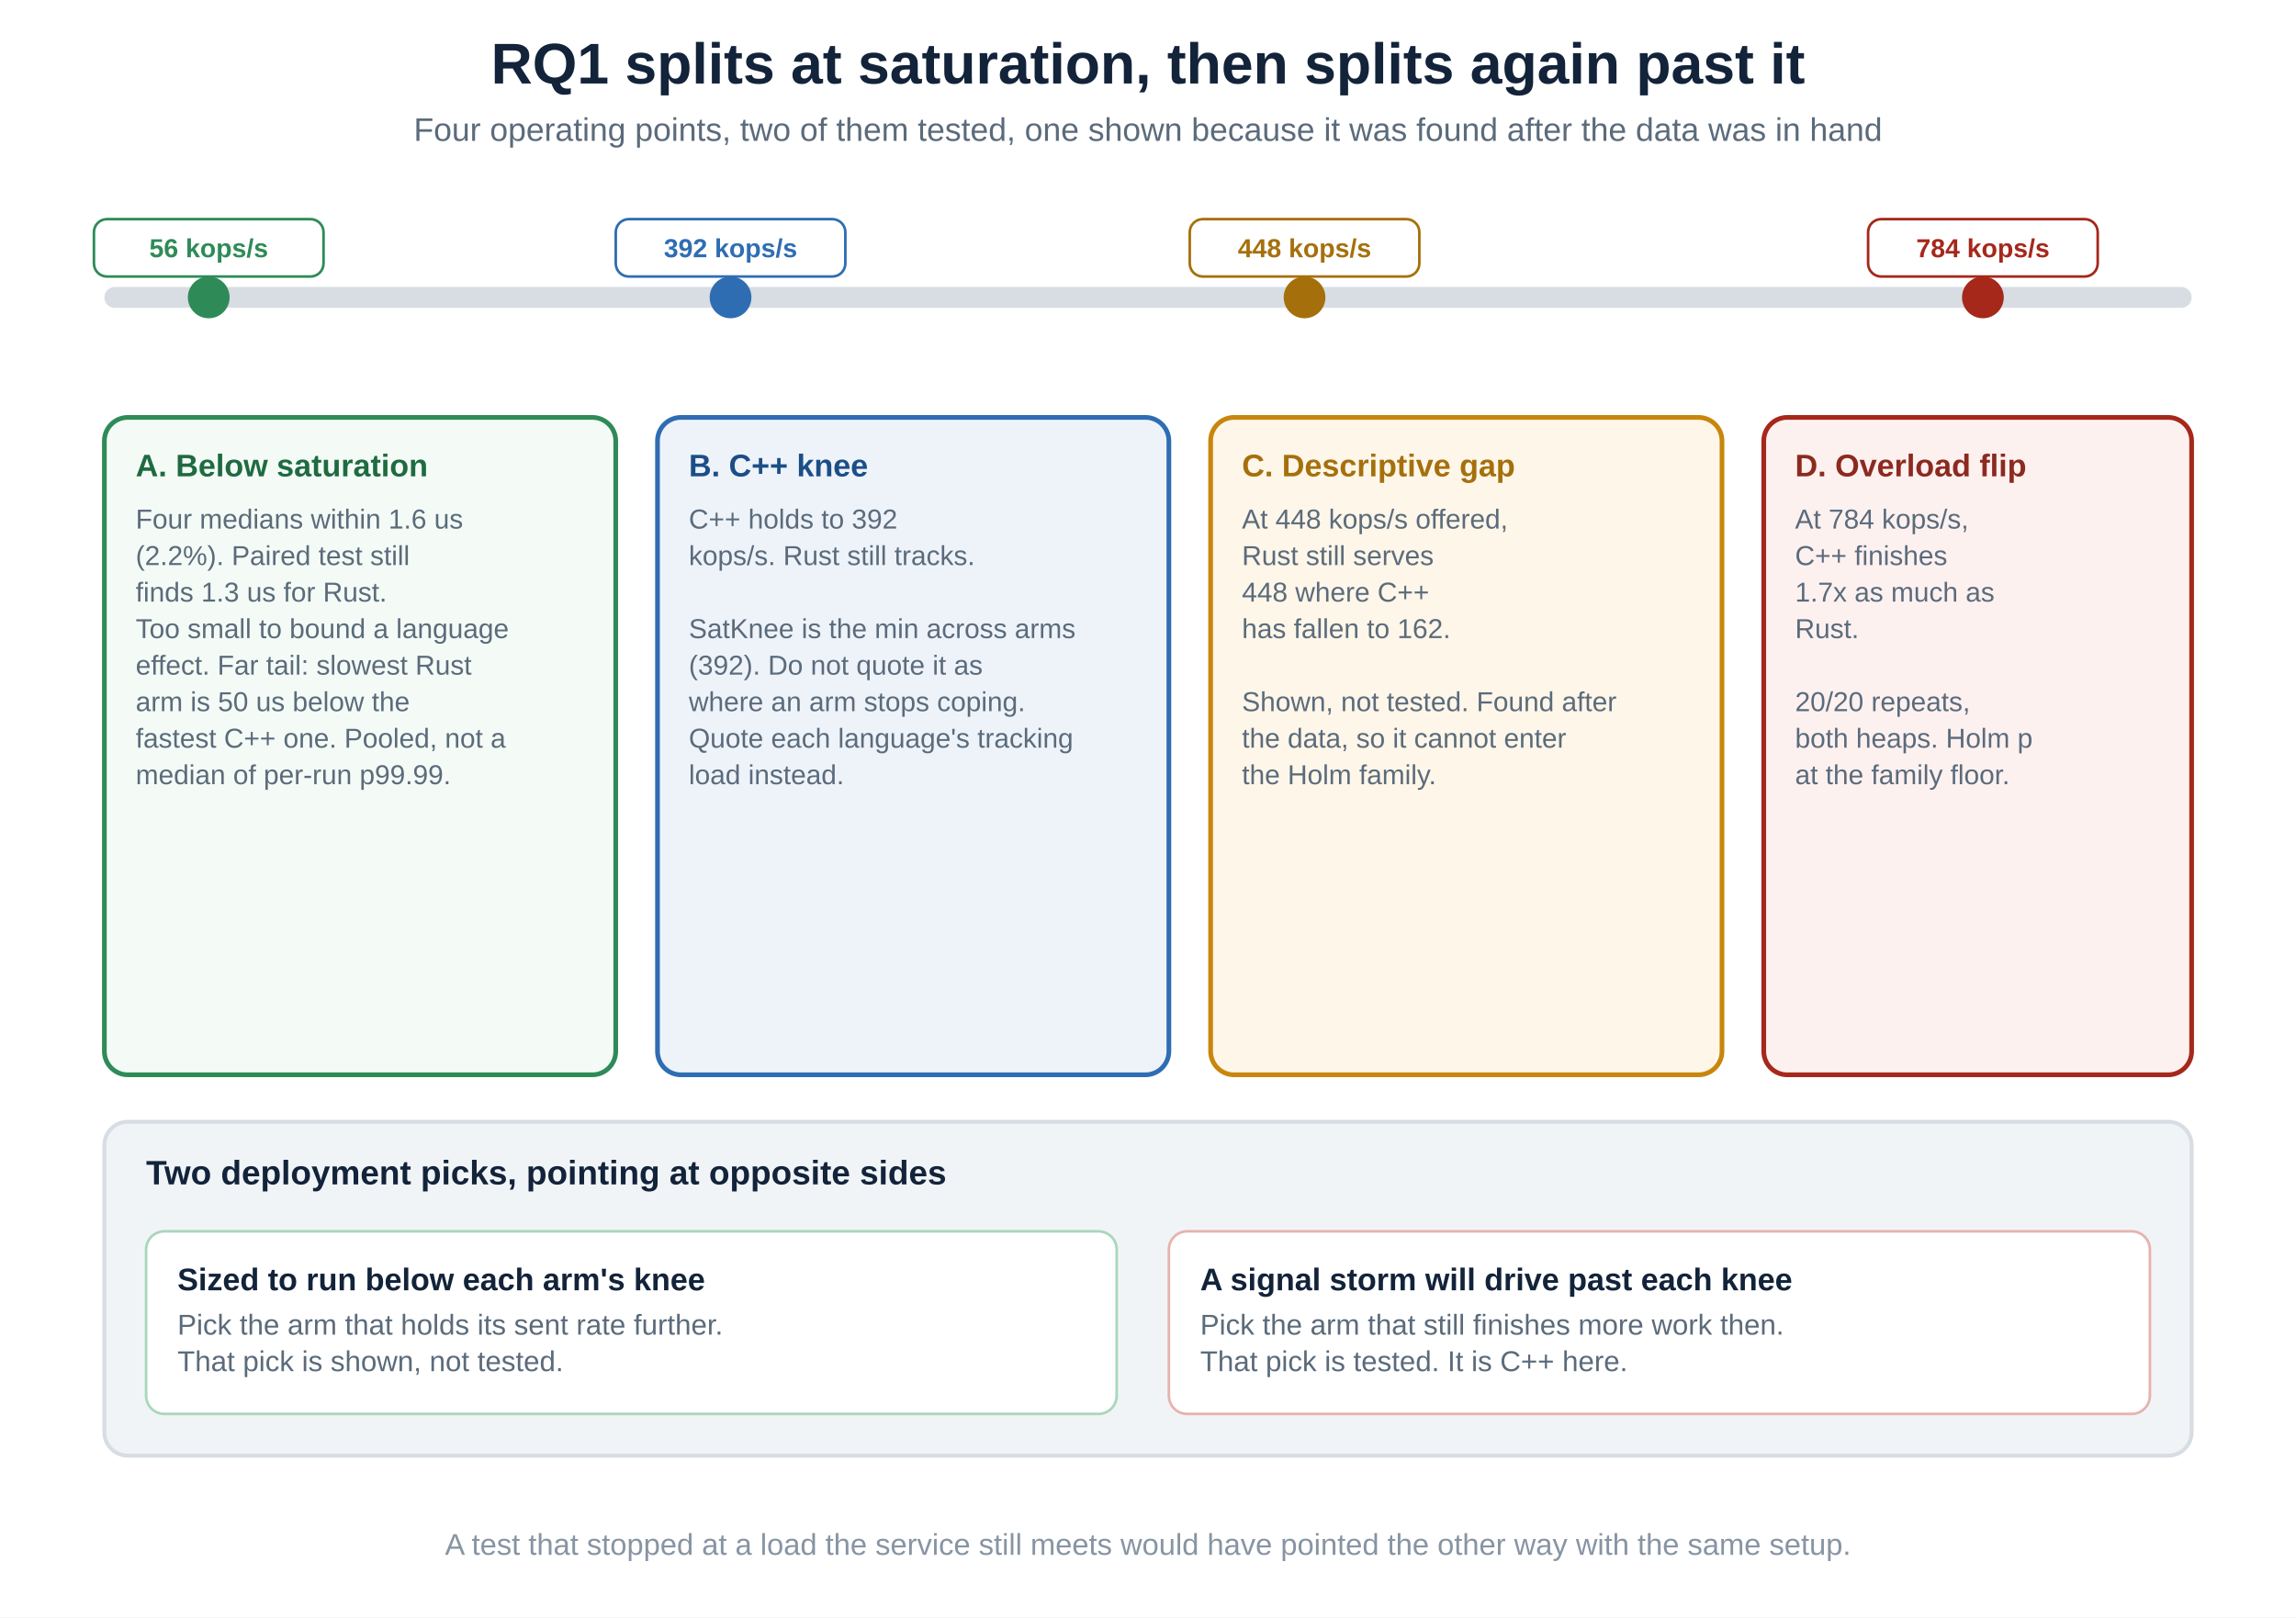
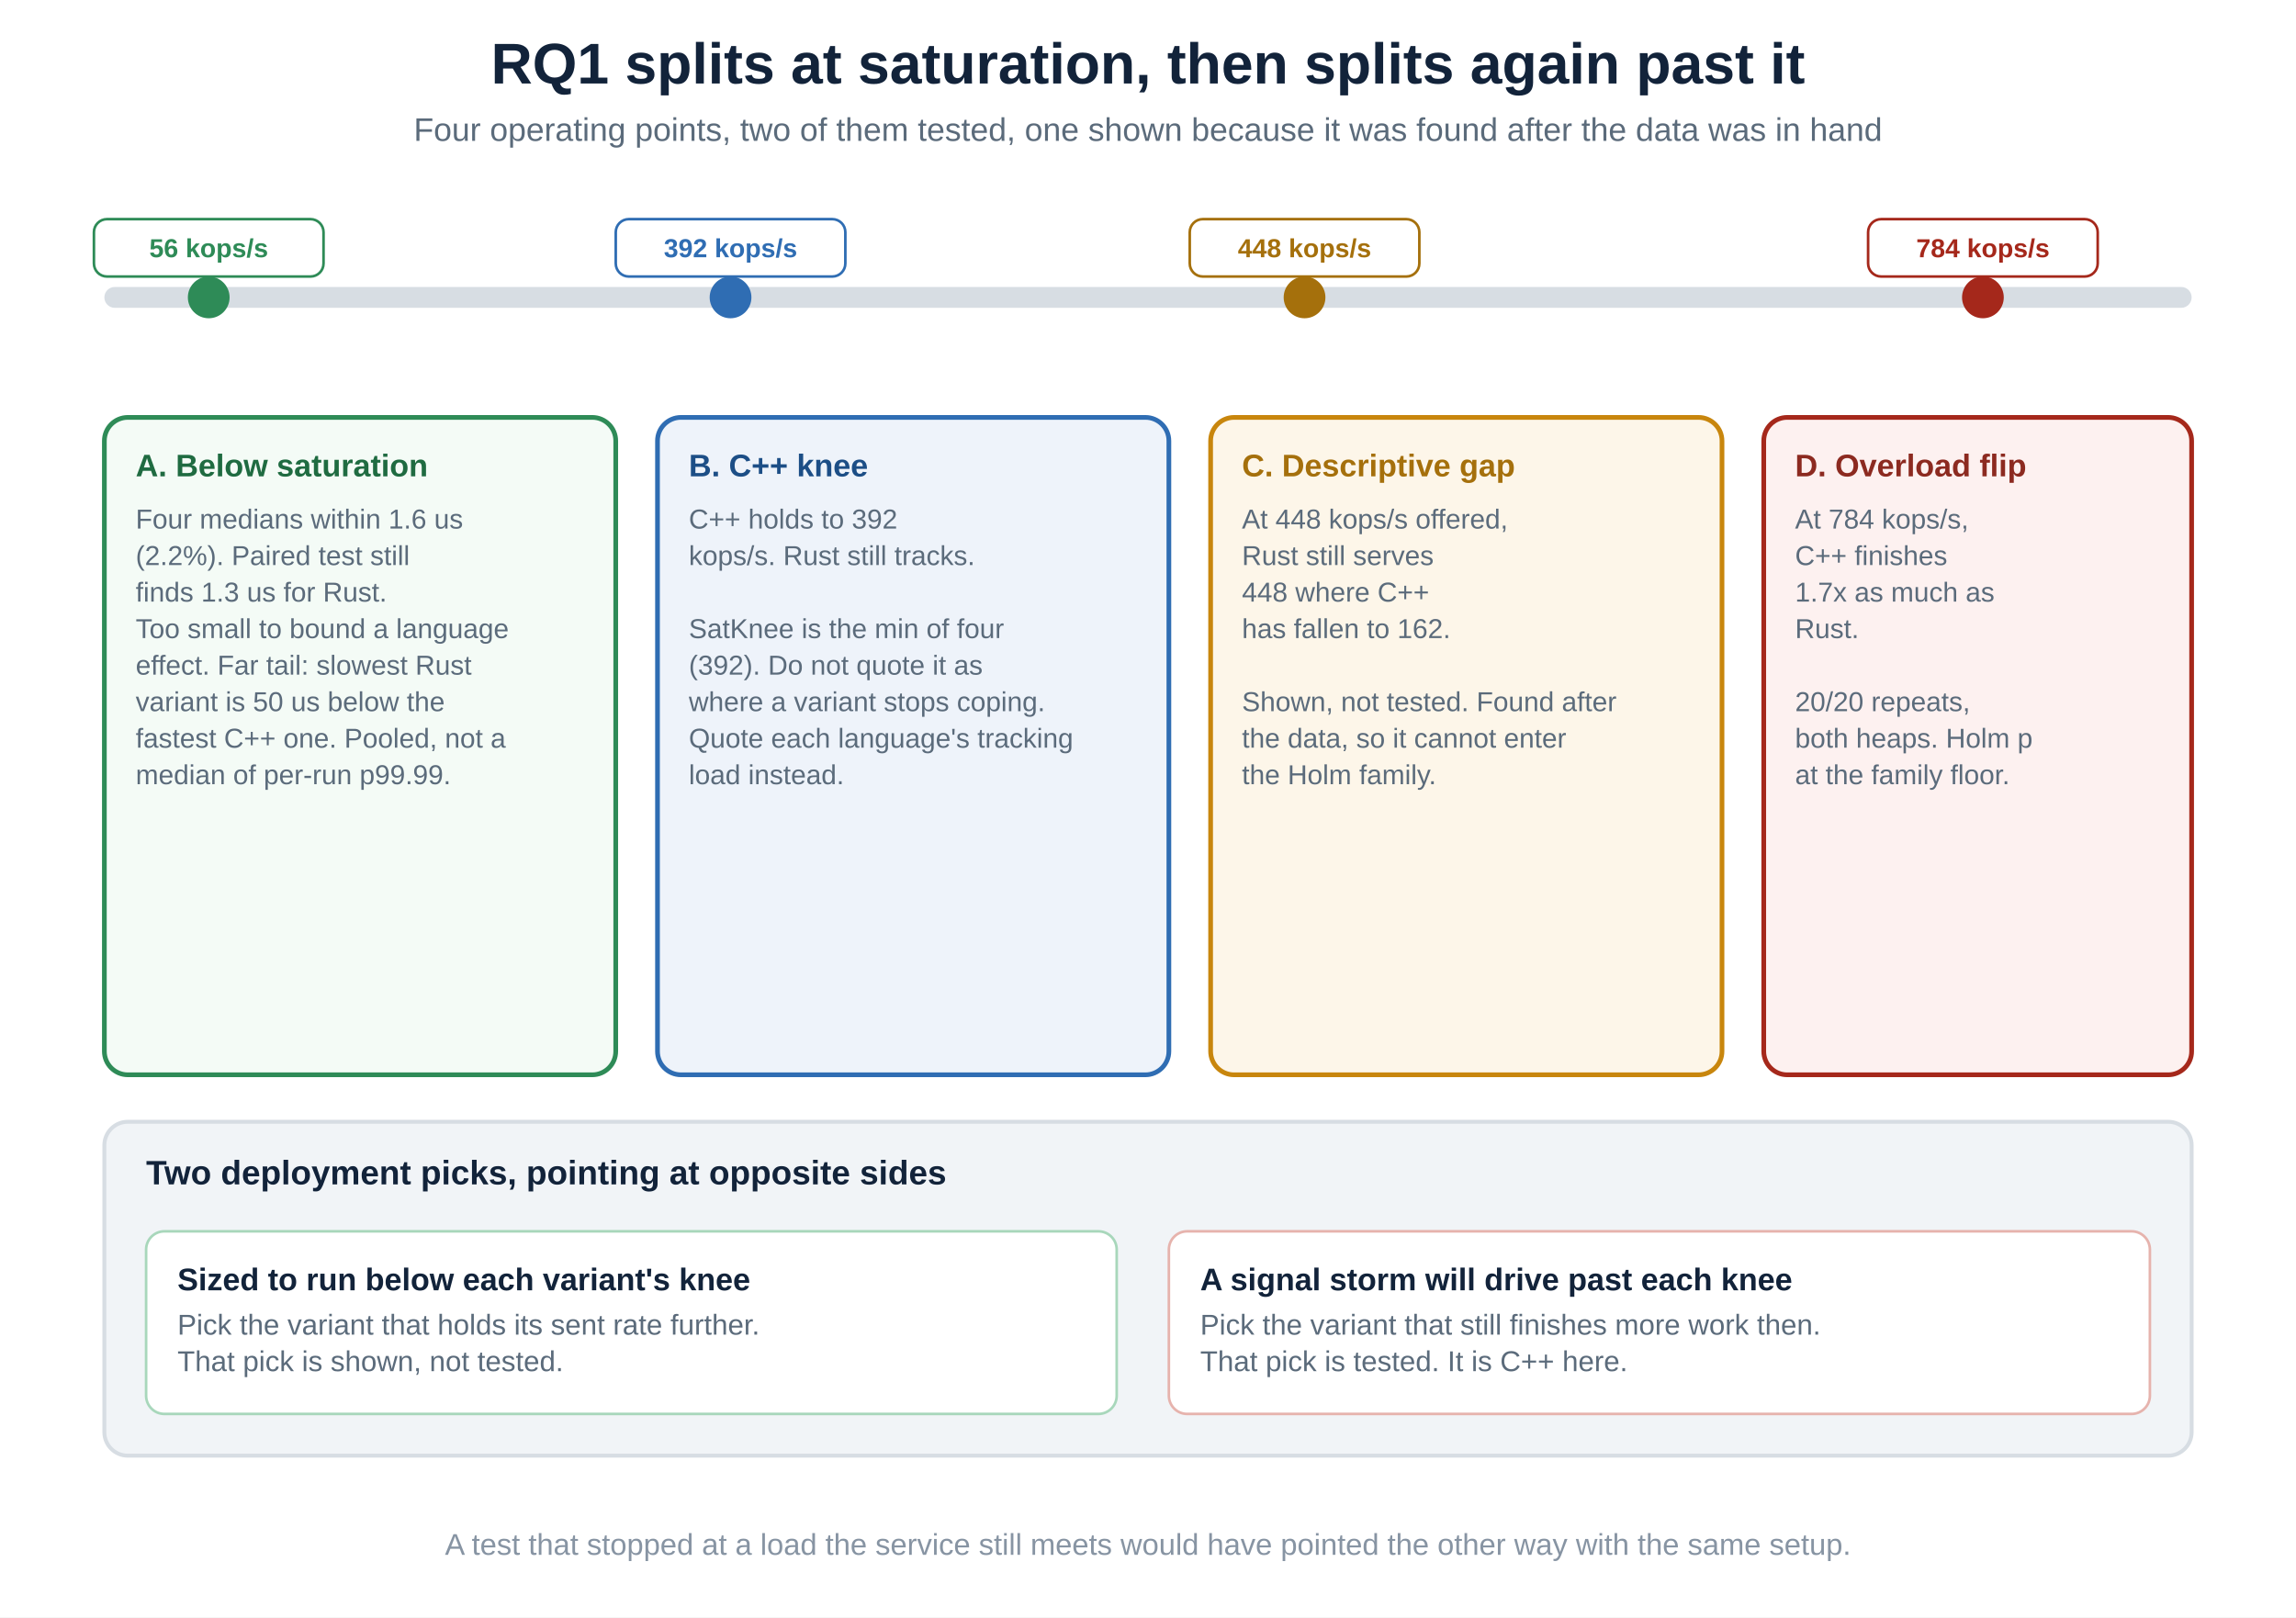
<svg xmlns="http://www.w3.org/2000/svg" viewBox="0 0 880 620" width="880" height="620" font-family="'Segoe UI','Helvetica Neue',Arial,sans-serif">
  <rect x="0" y="0" width="880" height="620" fill="#ffffff" />
  <text x="440.0" y="32" font-size="22" fill="#12233a" text-anchor="middle" font-weight="700">RQ1 splits at saturation, then splits again past it</text>
  <text x="440.0" y="54" font-size="12.5" fill="#5b6b7b" text-anchor="middle">Four operating points, two of them tested, one shown because it was found after the data was in hand</text>
  <rect x="40" y="110" width="800" height="8" rx="4" fill="#d7dde3" />
  <rect x="72" y="106" width="16" height="16" rx="8" fill="#2e8b57" />
  <rect x="36" y="84" width="88" height="22" rx="5" fill="#ffffff" stroke="#2e8b57" stroke-width="1.0" />
  <text x="80.0" y="98.6" font-size="10" fill="#2e8b57" text-anchor="middle" font-weight="700">56 kops/s</text>
  <rect x="272" y="106" width="16" height="16" rx="8" fill="#2f6db3" />
  <rect x="236" y="84" width="88" height="22" rx="5" fill="#ffffff" stroke="#2f6db3" stroke-width="1.0" />
  <text x="280.0" y="98.6" font-size="10" fill="#2f6db3" text-anchor="middle" font-weight="700">392 kops/s</text>
  <rect x="492" y="106" width="16" height="16" rx="8" fill="#a5700c" />
  <rect x="456" y="84" width="88" height="22" rx="5" fill="#ffffff" stroke="#a5700c" stroke-width="1.0" />
  <text x="500.0" y="98.6" font-size="10" fill="#a5700c" text-anchor="middle" font-weight="700">448 kops/s</text>
  <rect x="752" y="106" width="16" height="16" rx="8" fill="#a5281b" />
  <rect x="716" y="84" width="88" height="22" rx="5" fill="#ffffff" stroke="#a5281b" stroke-width="1.0" />
  <text x="760.0" y="98.6" font-size="10" fill="#a5281b" text-anchor="middle" font-weight="700">784 kops/s</text>
  <rect x="40" y="160" width="196" height="252" rx="9" fill="#f4fbf6" stroke="#2e8b57" stroke-width="1.8" />
  <text x="52" y="182.6" font-size="12" fill="#1f6b41" font-weight="700">A.  Below saturation</text>
  <text x="52" y="202.6" font-size="10.5" fill="#5b6b7b">Four medians within 1.6 us</text>
  <text x="52" y="216.6" font-size="10.5" fill="#5b6b7b">(2.2%). Paired test still</text>
  <text x="52" y="230.6" font-size="10.5" fill="#5b6b7b">finds 1.3 us for Rust.</text>
  <text x="52" y="244.6" font-size="10.5" fill="#5b6b7b">Too small to bound a language</text>
  <text x="52" y="258.6" font-size="10.5" fill="#5b6b7b">effect. Far tail: slowest Rust</text>
-   <text x="52" y="272.6" font-size="10.5" fill="#5b6b7b">arm is 50 us below the</text>
+   <text x="52" y="272.6" font-size="10.5" fill="#5b6b7b">variant is 50 us below the</text>
  <text x="52" y="286.6" font-size="10.5" fill="#5b6b7b">fastest C++ one. Pooled, not a</text>
  <text x="52" y="300.6" font-size="10.5" fill="#5b6b7b">median of per-run p99.99.</text>
  <rect x="252" y="160" width="196" height="252" rx="9" fill="#eef3fa" stroke="#2f6db3" stroke-width="1.8" />
  <text x="264" y="182.6" font-size="12" fill="#1c4e86" font-weight="700">B.  C++ knee</text>
  <text x="264" y="202.6" font-size="10.5" fill="#5b6b7b">C++ holds to 392</text>
  <text x="264" y="216.6" font-size="10.5" fill="#5b6b7b">kops/s. Rust still tracks.</text>
  <text x="264" y="230.6" font-size="10.5" fill="#5b6b7b" />
-   <text x="264" y="244.6" font-size="10.5" fill="#5b6b7b">SatKnee is the min across arms</text>
+   <text x="264" y="244.6" font-size="10.5" fill="#5b6b7b">SatKnee is the min of four</text>
  <text x="264" y="258.6" font-size="10.5" fill="#5b6b7b">(392). Do not quote it as</text>
-   <text x="264" y="272.6" font-size="10.5" fill="#5b6b7b">where an arm stops coping.</text>
+   <text x="264" y="272.6" font-size="10.5" fill="#5b6b7b">where a variant stops coping.</text>
  <text x="264" y="286.6" font-size="10.5" fill="#5b6b7b">Quote each language's tracking</text>
  <text x="264" y="300.6" font-size="10.5" fill="#5b6b7b">load instead.</text>
  <rect x="464" y="160" width="196" height="252" rx="9" fill="#fdf6e9" stroke="#c8860d" stroke-width="1.8" />
  <text x="476" y="182.6" font-size="12" fill="#a5700c" font-weight="700">C.  Descriptive gap</text>
  <text x="476" y="202.6" font-size="10.5" fill="#5b6b7b">At 448 kops/s offered,</text>
  <text x="476" y="216.6" font-size="10.5" fill="#5b6b7b">Rust still serves</text>
  <text x="476" y="230.6" font-size="10.5" fill="#5b6b7b">448 where C++</text>
  <text x="476" y="244.6" font-size="10.5" fill="#5b6b7b">has fallen to 162.</text>
  <text x="476" y="258.6" font-size="10.5" fill="#5b6b7b" />
  <text x="476" y="272.6" font-size="10.5" fill="#5b6b7b">Shown, not tested. Found after</text>
  <text x="476" y="286.6" font-size="10.5" fill="#5b6b7b">the data, so it cannot enter</text>
  <text x="476" y="300.6" font-size="10.5" fill="#5b6b7b">the Holm family.</text>
  <rect x="676" y="160" width="164" height="252" rx="9" fill="#fdf1f0" stroke="#a5281b" stroke-width="1.8" />
  <text x="688" y="182.6" font-size="12" fill="#8c2a20" font-weight="700">D.  Overload flip</text>
  <text x="688" y="202.6" font-size="10.5" fill="#5b6b7b">At 784 kops/s,</text>
  <text x="688" y="216.6" font-size="10.5" fill="#5b6b7b">C++ finishes</text>
  <text x="688" y="230.6" font-size="10.5" fill="#5b6b7b">1.7x as much as</text>
  <text x="688" y="244.6" font-size="10.5" fill="#5b6b7b">Rust.</text>
  <text x="688" y="258.6" font-size="10.5" fill="#5b6b7b" />
  <text x="688" y="272.6" font-size="10.5" fill="#5b6b7b">20/20 repeats,</text>
  <text x="688" y="286.6" font-size="10.5" fill="#5b6b7b">both heaps. Holm p</text>
  <text x="688" y="300.6" font-size="10.5" fill="#5b6b7b">at the family floor.</text>
  <rect x="40" y="430" width="800" height="128" rx="9" fill="#f1f4f7" stroke="#d7dde3" stroke-width="1.5" />
  <text x="56" y="454" font-size="13" fill="#12233a" font-weight="700">Two deployment picks, pointing at opposite sides</text>
  <rect x="56" y="472" width="372" height="70" rx="7" fill="#ffffff" stroke="#a8d7bb" stroke-width="1.0" />
-   <text x="68" y="494.6" font-size="12" fill="#12233a" font-weight="700">Sized to run below each arm's knee</text>
-   <text x="68" y="511.6" font-size="11" fill="#5b6b7b">Pick the arm that holds its sent rate further.</text>
+   <text x="68" y="494.6" font-size="12" fill="#12233a" font-weight="700">Sized to run below each variant's knee</text>
+   <text x="68" y="511.6" font-size="11" fill="#5b6b7b">Pick the variant that holds its sent rate further.</text>
  <text x="68" y="525.6" font-size="11" fill="#5b6b7b">That pick is shown, not tested.</text>
  <rect x="448" y="472" width="376" height="70" rx="7" fill="#ffffff" stroke="#e6b3ad" stroke-width="1.0" />
  <text x="460" y="494.6" font-size="12" fill="#12233a" font-weight="700">A signal storm will drive past each knee</text>
-   <text x="460" y="511.6" font-size="11" fill="#5b6b7b">Pick the arm that still finishes more work then.</text>
+   <text x="460" y="511.6" font-size="11" fill="#5b6b7b">Pick the variant that still finishes more work then.</text>
  <text x="460" y="525.6" font-size="11" fill="#5b6b7b">That pick is tested. It is C++ here.</text>
  <text x="440.0" y="596" font-size="11.5" fill="#8794a3" text-anchor="middle">A test that stopped at a load the service still meets would have pointed the other way with the same setup.</text>
</svg>
